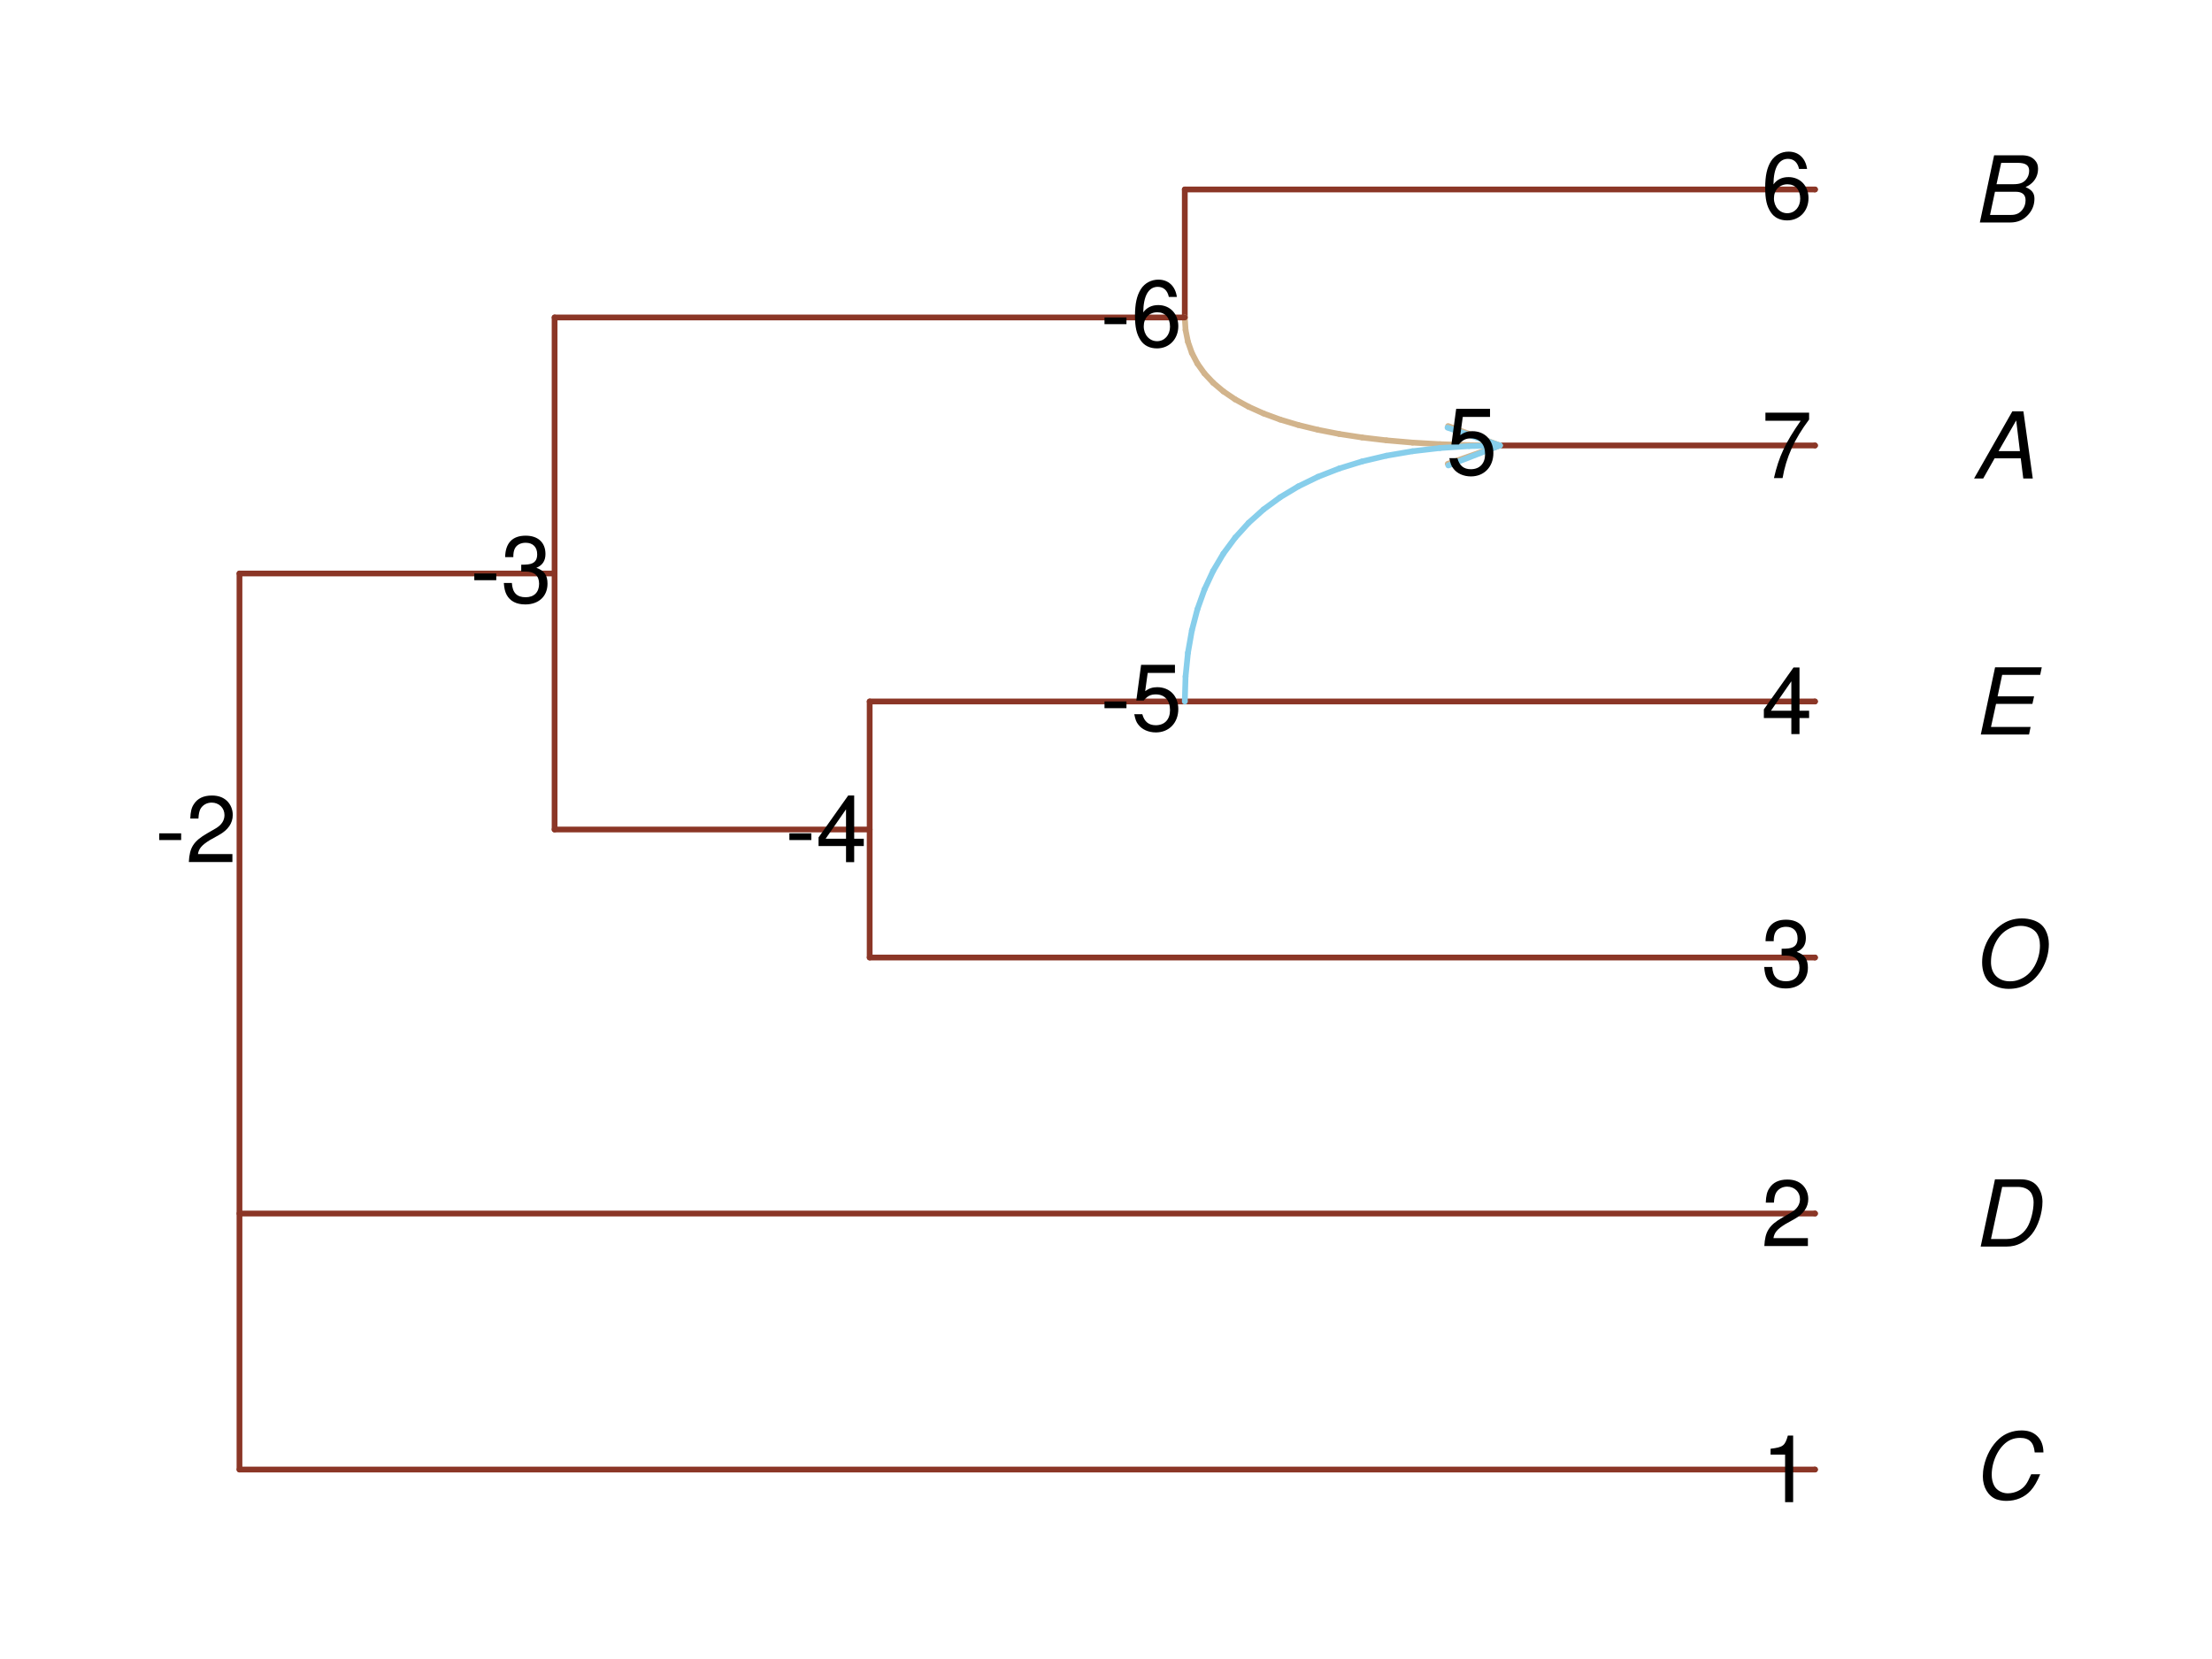
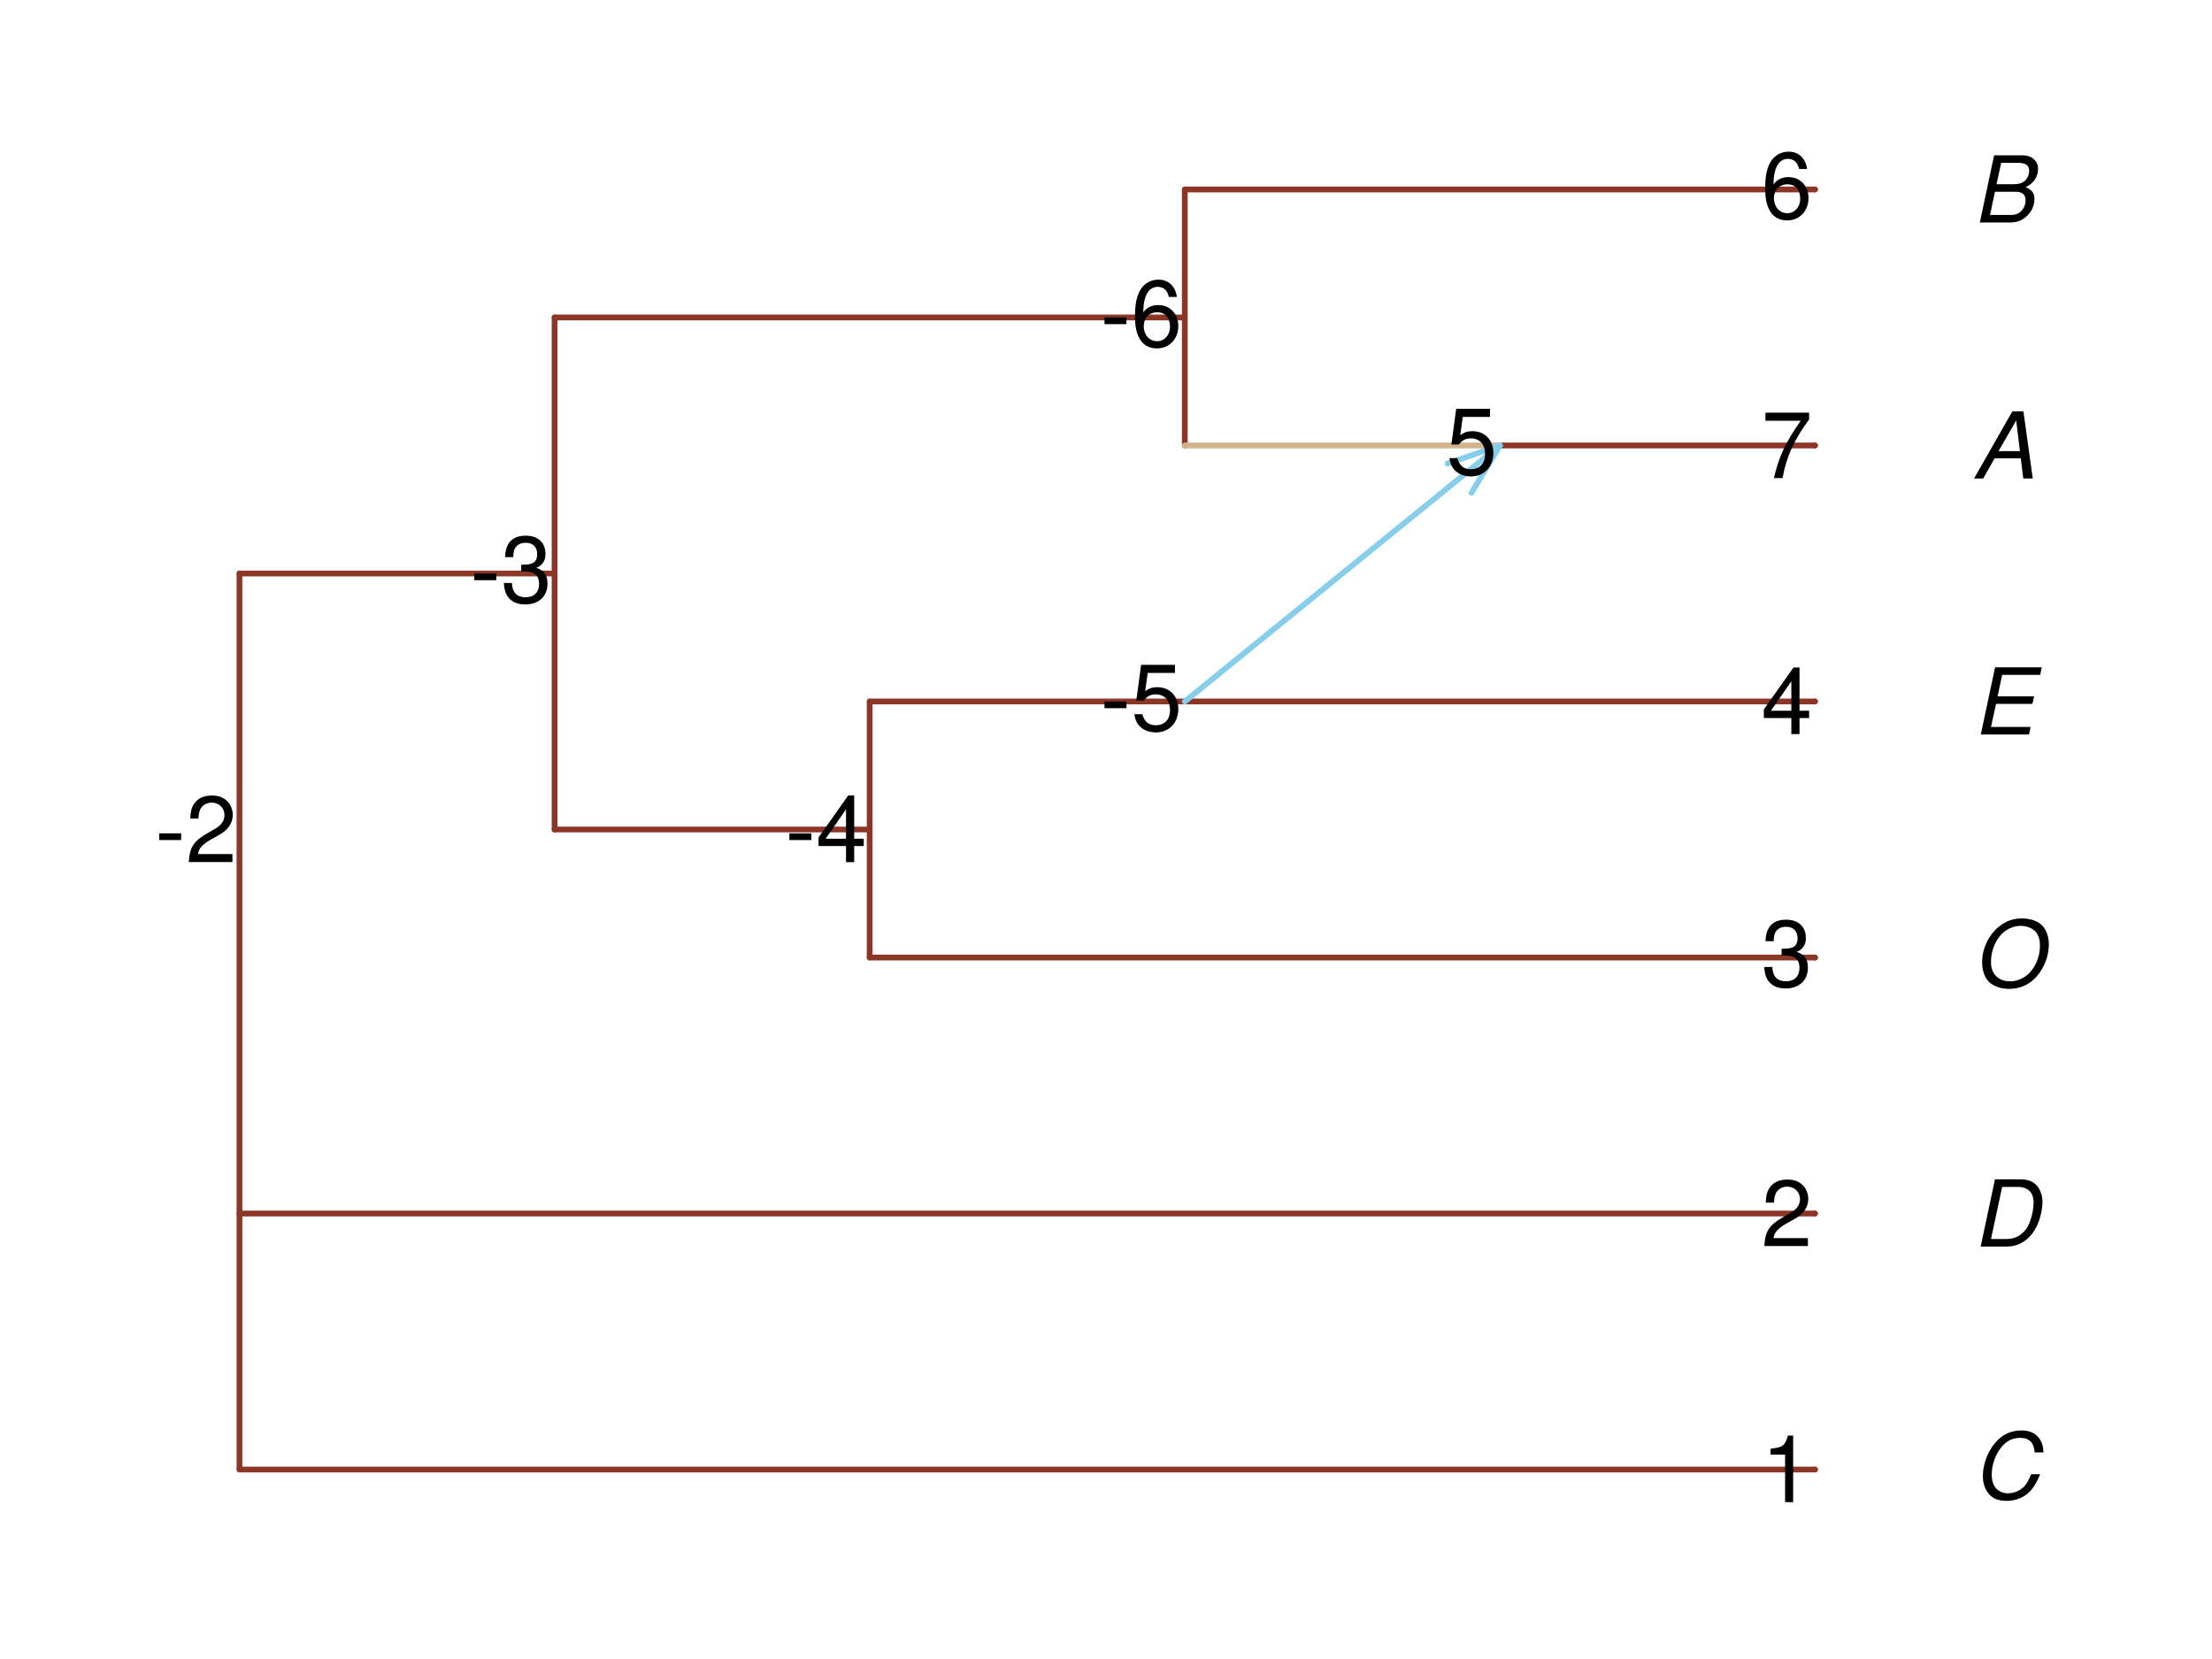
<svg xmlns="http://www.w3.org/2000/svg" xmlns:xlink="http://www.w3.org/1999/xlink" width="288pt" height="216pt" viewBox="0 0 288 216">
  <defs>
    <g>
      <g id="glyph-0-0">
        <path d="M 9.234 -6.031 C 9.219 -6.547 9.156 -6.859 9.031 -7.219 C 8.781 -7.938 8.156 -8.531 7.422 -8.75 C 7.109 -8.844 6.75 -8.891 6.391 -8.891 C 5.266 -8.891 4.25 -8.516 3.469 -7.812 C 2.5 -6.938 1.797 -5.672 1.484 -4.234 C 1.391 -3.797 1.344 -3.344 1.344 -2.906 C 1.344 -1.484 2.047 -0.328 3.125 0.078 C 3.5 0.203 3.938 0.281 4.406 0.281 C 5.672 0.281 6.781 -0.188 7.562 -1.047 C 8.031 -1.562 8.406 -2.219 8.812 -3.188 L 7.641 -3.188 C 7.344 -2.516 7.156 -2.141 6.938 -1.844 C 6.438 -1.141 5.516 -0.703 4.578 -0.703 C 3.859 -0.703 3.141 -1.094 2.828 -1.688 C 2.609 -2.094 2.5 -2.578 2.5 -3.125 C 2.5 -5.078 3.594 -7.094 5 -7.688 C 5.359 -7.844 5.766 -7.922 6.188 -7.922 C 7.391 -7.922 7.984 -7.328 8.094 -6.031 Z M 9.234 -6.031 " />
      </g>
      <g id="glyph-0-1">
        <path d="M 1.062 0 L 4.453 0 C 5.75 0 6.844 -0.547 7.719 -1.609 C 8.531 -2.609 9.109 -4.359 9.109 -5.859 C 9.109 -6.734 8.75 -7.625 8.188 -8.125 C 7.734 -8.531 7.094 -8.75 6.312 -8.75 L 2.922 -8.75 Z M 2.406 -0.984 L 3.859 -7.766 L 5.906 -7.766 C 6.734 -7.766 7.375 -7.453 7.688 -6.891 C 7.859 -6.547 7.953 -6.188 7.953 -5.766 C 7.953 -4.656 7.578 -3.219 7.094 -2.453 C 6.484 -1.5 5.562 -0.984 4.469 -0.984 Z M 2.406 -0.984 " />
      </g>
      <g id="glyph-0-2">
        <path d="M 6.438 -8.891 C 5.375 -8.891 4.453 -8.594 3.625 -7.969 C 2.609 -7.219 1.844 -6.078 1.469 -4.781 C 1.312 -4.25 1.25 -3.703 1.25 -3.156 C 1.25 -2.109 1.578 -1.203 2.125 -0.641 C 2.703 -0.078 3.672 0.281 4.688 0.281 C 6.594 0.281 8.047 -0.594 9.047 -2.312 C 9.641 -3.328 9.938 -4.453 9.938 -5.562 C 9.938 -6.203 9.781 -6.859 9.5 -7.375 C 9.172 -8 8.641 -8.422 7.875 -8.672 C 7.422 -8.812 6.969 -8.891 6.438 -8.891 Z M 6.297 -7.922 C 7.109 -7.922 7.891 -7.578 8.297 -7.062 C 8.609 -6.641 8.781 -6.078 8.781 -5.359 C 8.781 -4.453 8.547 -3.531 8.094 -2.719 C 7.578 -1.812 6.906 -1.219 6.031 -0.906 C 5.641 -0.75 5.266 -0.703 4.844 -0.703 C 3.547 -0.703 2.609 -1.469 2.438 -2.719 C 2.406 -2.891 2.406 -3.078 2.406 -3.25 C 2.406 -4.156 2.641 -5.094 3.094 -5.906 C 3.594 -6.797 4.266 -7.391 5.141 -7.719 C 5.531 -7.859 5.891 -7.922 6.297 -7.922 Z M 6.297 -7.922 " />
      </g>
      <g id="glyph-0-3">
        <path d="M 3.062 -3.984 L 7.797 -3.984 L 8.016 -4.969 L 3.266 -4.969 L 3.859 -7.766 L 8.812 -7.766 L 9.016 -8.75 L 2.938 -8.75 L 1.078 0 L 7.359 0 L 7.562 -0.984 L 2.406 -0.984 Z M 3.062 -3.984 " />
      </g>
      <g id="glyph-0-4">
        <path d="M 0.953 0 L 4.906 0 C 5.891 0 6.656 -0.344 7.281 -1.047 C 7.797 -1.625 8.062 -2.312 8.062 -3.094 C 8.062 -3.828 7.734 -4.25 6.906 -4.609 C 7.766 -4.984 8.328 -5.656 8.484 -6.484 C 8.516 -6.641 8.531 -6.812 8.531 -7.016 C 8.531 -7.469 8.406 -7.812 8.094 -8.141 C 7.688 -8.562 7.188 -8.75 6.359 -8.75 L 2.812 -8.75 Z M 3.125 -4.984 L 3.734 -7.766 L 5.891 -7.766 C 6.922 -7.766 7.375 -7.438 7.375 -6.734 C 7.375 -6.281 7.219 -5.859 6.922 -5.531 C 6.562 -5.141 6.094 -4.984 5.297 -4.984 Z M 2.281 -0.984 L 2.922 -4 L 5.641 -4 C 6.469 -4 6.906 -3.625 6.906 -2.906 C 6.906 -2.438 6.781 -2.031 6.5 -1.672 C 6.125 -1.188 5.672 -0.984 5 -0.984 Z M 2.281 -0.984 " />
      </g>
      <g id="glyph-0-5">
        <path d="M 6.281 -2.625 L 6.609 0 L 7.844 0 L 6.625 -8.75 L 5.188 -8.75 L 0.203 0 L 1.391 0 L 2.875 -2.625 Z M 6.172 -3.562 L 3.391 -3.562 L 5.688 -7.562 Z M 6.172 -3.562 " />
      </g>
      <g id="glyph-1-0">
        <path d="M 3.109 -6.188 L 3.109 0 L 4.156 0 L 4.156 -8.672 L 3.469 -8.672 C 3.094 -7.344 2.859 -7.156 1.219 -6.953 L 1.219 -6.188 Z M 3.109 -6.188 " />
      </g>
      <g id="glyph-1-1">
        <path d="M 6.078 -1.047 L 1.594 -1.047 C 1.703 -1.766 2.094 -2.219 3.125 -2.859 L 4.328 -3.531 C 5.516 -4.188 6.125 -5.078 6.125 -6.141 C 6.125 -6.859 5.844 -7.531 5.344 -8 C 4.844 -8.453 4.219 -8.672 3.406 -8.672 C 2.328 -8.672 1.531 -8.297 1.062 -7.547 C 0.75 -7.094 0.625 -6.547 0.594 -5.672 L 1.656 -5.672 C 1.688 -6.266 1.766 -6.609 1.906 -6.906 C 2.188 -7.422 2.734 -7.75 3.375 -7.75 C 4.328 -7.75 5.047 -7.062 5.047 -6.125 C 5.047 -5.422 4.656 -4.828 3.906 -4.391 L 2.797 -3.75 C 1.016 -2.719 0.5 -1.906 0.406 -0.016 L 6.078 -0.016 Z M 6.078 -1.047 " />
      </g>
      <g id="glyph-1-2">
        <path d="M 2.656 -4 L 3.234 -4 C 4.375 -4 4.984 -3.453 4.984 -2.406 C 4.984 -1.312 4.328 -0.656 3.234 -0.656 C 2.078 -0.656 1.516 -1.25 1.438 -2.516 L 0.391 -2.516 C 0.438 -1.828 0.547 -1.375 0.75 -0.984 C 1.203 -0.141 2.031 0.281 3.188 0.281 C 4.938 0.281 6.078 -0.781 6.078 -2.422 C 6.078 -3.531 5.656 -4.125 4.625 -4.484 C 5.422 -4.812 5.812 -5.406 5.812 -6.281 C 5.812 -7.781 4.844 -8.672 3.234 -8.672 C 1.516 -8.672 0.594 -7.719 0.562 -5.875 L 1.625 -5.875 C 1.625 -6.406 1.688 -6.703 1.812 -6.969 C 2.047 -7.469 2.578 -7.75 3.234 -7.75 C 4.172 -7.75 4.734 -7.188 4.734 -6.25 C 4.734 -5.641 4.531 -5.266 4.062 -5.062 C 3.766 -4.938 3.391 -4.891 2.656 -4.891 Z M 2.656 -4 " />
      </g>
      <g id="glyph-1-3">
        <path d="M 3.922 -2.094 L 3.922 0 L 4.984 0 L 4.984 -2.094 L 6.234 -2.094 L 6.234 -3.047 L 4.984 -3.047 L 4.984 -8.672 L 4.203 -8.672 L 0.344 -3.219 L 0.344 -2.094 Z M 3.922 -3.047 L 1.266 -3.047 L 3.922 -6.875 Z M 3.922 -3.047 " />
      </g>
      <g id="glyph-1-4">
        <path d="M 3.406 -3.75 L 0.547 -3.75 L 0.547 -2.875 L 3.406 -2.875 Z M 3.406 -3.75 " />
      </g>
      <g id="glyph-1-5">
        <path d="M 5.719 -8.516 L 1.312 -8.516 L 0.688 -3.875 L 1.656 -3.875 C 2.141 -4.469 2.562 -4.672 3.234 -4.672 C 4.375 -4.672 5.078 -3.891 5.078 -2.625 C 5.078 -1.406 4.375 -0.656 3.219 -0.656 C 2.297 -0.656 1.734 -1.125 1.469 -2.094 L 0.422 -2.094 C 0.562 -1.391 0.688 -1.062 0.938 -0.75 C 1.422 -0.094 2.281 0.281 3.234 0.281 C 4.953 0.281 6.156 -0.969 6.156 -2.766 C 6.156 -4.453 5.047 -5.609 3.406 -5.609 C 2.812 -5.609 2.328 -5.453 1.844 -5.094 L 2.172 -7.469 L 5.719 -7.469 Z M 5.719 -8.516 " />
      </g>
      <g id="glyph-1-6">
        <path d="M 5.969 -6.422 C 5.766 -7.844 4.859 -8.672 3.562 -8.672 C 2.625 -8.672 1.781 -8.219 1.281 -7.438 C 0.75 -6.594 0.516 -5.531 0.516 -3.953 C 0.516 -2.5 0.719 -1.578 1.234 -0.797 C 1.688 -0.094 2.438 0.281 3.375 0.281 C 4.984 0.281 6.156 -0.938 6.156 -2.625 C 6.156 -4.219 5.078 -5.359 3.547 -5.359 C 2.719 -5.359 2.047 -5.047 1.594 -4.406 C 1.609 -6.547 2.281 -7.734 3.484 -7.734 C 4.234 -7.734 4.75 -7.266 4.922 -6.422 Z M 3.422 -4.422 C 4.438 -4.422 5.078 -3.703 5.078 -2.547 C 5.078 -1.453 4.359 -0.656 3.391 -0.656 C 2.406 -0.656 1.656 -1.484 1.656 -2.594 C 1.656 -3.672 2.375 -4.422 3.422 -4.422 Z M 3.422 -4.422 " />
      </g>
      <g id="glyph-1-7">
        <path d="M 6.234 -8.516 L 0.547 -8.516 L 0.547 -7.469 L 5.141 -7.469 C 3.125 -4.578 2.297 -2.797 1.656 0 L 2.781 0 C 3.25 -2.719 4.312 -5.062 6.234 -7.625 Z M 6.234 -8.516 " />
      </g>
    </g>
  </defs>
  <rect x="-28.8" y="-21.6" width="345.6" height="259.2" fill="rgb(100%, 100%, 100%)" fill-opacity="1" />
  <path fill="none" stroke-width="0.75" stroke-linecap="round" stroke-linejoin="round" stroke="rgb(54.51%, 21.176%, 14.902%)" stroke-opacity="1" stroke-miterlimit="10" d="M 236.309 191.332 L 236.309 191.332 " />
  <path fill="none" stroke-width="0.75" stroke-linecap="round" stroke-linejoin="round" stroke="rgb(54.51%, 21.176%, 14.902%)" stroke-opacity="1" stroke-miterlimit="10" d="M 236.309 158 L 236.309 158 " />
  <path fill="none" stroke-width="0.75" stroke-linecap="round" stroke-linejoin="round" stroke="rgb(54.51%, 21.176%, 14.902%)" stroke-opacity="1" stroke-miterlimit="10" d="M 236.309 124.668 L 236.309 124.668 " />
  <path fill="none" stroke-width="0.75" stroke-linecap="round" stroke-linejoin="round" stroke="rgb(54.51%, 21.176%, 14.902%)" stroke-opacity="1" stroke-miterlimit="10" d="M 236.309 91.332 L 236.309 91.332 " />
  <path fill="none" stroke-width="0.75" stroke-linecap="round" stroke-linejoin="round" stroke="rgb(54.51%, 21.176%, 14.902%)" stroke-opacity="1" stroke-miterlimit="10" d="M 154.258 91.332 L 154.258 91.332 " />
  <path fill="none" stroke-width="0.75" stroke-linecap="round" stroke-linejoin="round" stroke="rgb(54.51%, 21.176%, 14.902%)" stroke-opacity="1" stroke-miterlimit="10" d="M 113.23 124.668 L 113.23 91.332 " />
  <path fill="none" stroke-width="0.75" stroke-linecap="round" stroke-linejoin="round" stroke="rgb(54.51%, 21.176%, 14.902%)" stroke-opacity="1" stroke-miterlimit="10" d="M 236.309 24.668 L 236.309 24.668 " />
  <path fill="none" stroke-width="0.75" stroke-linecap="round" stroke-linejoin="round" stroke="rgb(54.51%, 21.176%, 14.902%)" stroke-opacity="1" stroke-miterlimit="10" d="M 236.309 58 L 236.309 58 " />
  <path fill="none" stroke-width="0.75" stroke-linecap="round" stroke-linejoin="round" stroke="rgb(54.51%, 21.176%, 14.902%)" stroke-opacity="1" stroke-miterlimit="10" d="M 195.281 58 L 195.281 58 " />
-   <path fill="none" stroke-width="0.75" stroke-linecap="round" stroke-linejoin="round" stroke="rgb(54.51%, 21.176%, 14.902%)" stroke-opacity="1" stroke-miterlimit="10" d="M 154.258 41.332 L 154.258 24.668 " />
+   <path fill="none" stroke-width="0.75" stroke-linecap="round" stroke-linejoin="round" stroke="rgb(54.51%, 21.176%, 14.902%)" stroke-opacity="1" stroke-miterlimit="10" d="M 154.258 58 L 154.258 24.668 " />
  <path fill="none" stroke-width="0.75" stroke-linecap="round" stroke-linejoin="round" stroke="rgb(54.51%, 21.176%, 14.902%)" stroke-opacity="1" stroke-miterlimit="10" d="M 72.207 108 L 72.207 41.332 " />
  <path fill="none" stroke-width="0.75" stroke-linecap="round" stroke-linejoin="round" stroke="rgb(54.51%, 21.176%, 14.902%)" stroke-opacity="1" stroke-miterlimit="10" d="M 31.18 191.332 L 31.18 74.668 " />
  <path fill="none" stroke-width="0.75" stroke-linecap="round" stroke-linejoin="round" stroke="rgb(54.51%, 21.176%, 14.902%)" stroke-opacity="1" stroke-miterlimit="10" d="M 31.18 191.332 L 236.309 191.332 " />
  <path fill="none" stroke-width="0.75" stroke-linecap="round" stroke-linejoin="round" stroke="rgb(54.51%, 21.176%, 14.902%)" stroke-opacity="1" stroke-miterlimit="10" d="M 31.18 158 L 236.309 158 " />
  <path fill="none" stroke-width="0.75" stroke-linecap="round" stroke-linejoin="round" stroke="rgb(54.51%, 21.176%, 14.902%)" stroke-opacity="1" stroke-miterlimit="10" d="M 113.23 124.668 L 236.309 124.668 " />
  <path fill="none" stroke-width="0.75" stroke-linecap="round" stroke-linejoin="round" stroke="rgb(54.51%, 21.176%, 14.902%)" stroke-opacity="1" stroke-miterlimit="10" d="M 154.258 91.332 L 236.309 91.332 " />
  <path fill="none" stroke-width="0.75" stroke-linecap="round" stroke-linejoin="round" stroke="rgb(52.941%, 80.784%, 92.157%)" stroke-opacity="1" stroke-miterlimit="10" d="M 154.258 91.332 L 154.258 91.332 " />
  <path fill="none" stroke-width="0.75" stroke-linecap="round" stroke-linejoin="round" stroke="rgb(54.51%, 21.176%, 14.902%)" stroke-opacity="1" stroke-miterlimit="10" d="M 113.23 91.332 L 154.258 91.332 " />
  <path fill="none" stroke-width="0.75" stroke-linecap="round" stroke-linejoin="round" stroke="rgb(54.51%, 21.176%, 14.902%)" stroke-opacity="1" stroke-miterlimit="10" d="M 72.207 108 L 113.23 108 " />
  <path fill="none" stroke-width="0.75" stroke-linecap="round" stroke-linejoin="round" stroke="rgb(54.51%, 21.176%, 14.902%)" stroke-opacity="1" stroke-miterlimit="10" d="M 154.258 24.668 L 236.309 24.668 " />
  <path fill="none" stroke-width="0.75" stroke-linecap="round" stroke-linejoin="round" stroke="rgb(54.51%, 21.176%, 14.902%)" stroke-opacity="1" stroke-miterlimit="10" d="M 195.281 58 L 236.309 58 " />
-   <path fill="none" stroke-width="0.75" stroke-linecap="round" stroke-linejoin="round" stroke="rgb(82.353%, 70.588%, 54.902%)" stroke-opacity="1" stroke-miterlimit="10" d="M 154.258 41.332 L 154.359 42.957 " />
-   <path fill="none" stroke-width="0.75" stroke-linecap="round" stroke-linejoin="round" stroke="rgb(82.353%, 70.588%, 54.902%)" stroke-opacity="1" stroke-miterlimit="10" d="M 154.359 42.957 L 154.668 44.5 " />
-   <path fill="none" stroke-width="0.75" stroke-linecap="round" stroke-linejoin="round" stroke="rgb(82.353%, 70.588%, 54.902%)" stroke-opacity="1" stroke-miterlimit="10" d="M 154.668 44.5 L 155.18 45.957 " />
-   <path fill="none" stroke-width="0.75" stroke-linecap="round" stroke-linejoin="round" stroke="rgb(82.353%, 70.588%, 54.902%)" stroke-opacity="1" stroke-miterlimit="10" d="M 155.18 45.957 L 155.898 47.332 " />
-   <path fill="none" stroke-width="0.75" stroke-linecap="round" stroke-linejoin="round" stroke="rgb(82.353%, 70.588%, 54.902%)" stroke-opacity="1" stroke-miterlimit="10" d="M 155.898 47.332 L 156.82 48.625 " />
-   <path fill="none" stroke-width="0.75" stroke-linecap="round" stroke-linejoin="round" stroke="rgb(82.353%, 70.588%, 54.902%)" stroke-opacity="1" stroke-miterlimit="10" d="M 156.82 48.625 L 157.949 49.832 " />
-   <path fill="none" stroke-width="0.75" stroke-linecap="round" stroke-linejoin="round" stroke="rgb(82.353%, 70.588%, 54.902%)" stroke-opacity="1" stroke-miterlimit="10" d="M 157.949 49.832 L 159.281 50.957 " />
-   <path fill="none" stroke-width="0.75" stroke-linecap="round" stroke-linejoin="round" stroke="rgb(82.353%, 70.588%, 54.902%)" stroke-opacity="1" stroke-miterlimit="10" d="M 159.281 50.957 L 160.82 52 " />
-   <path fill="none" stroke-width="0.75" stroke-linecap="round" stroke-linejoin="round" stroke="rgb(82.353%, 70.588%, 54.902%)" stroke-opacity="1" stroke-miterlimit="10" d="M 160.82 52 L 162.562 52.957 " />
-   <path fill="none" stroke-width="0.75" stroke-linecap="round" stroke-linejoin="round" stroke="rgb(82.353%, 70.588%, 54.902%)" stroke-opacity="1" stroke-miterlimit="10" d="M 162.562 52.957 L 164.512 53.832 " />
-   <path fill="none" stroke-width="0.75" stroke-linecap="round" stroke-linejoin="round" stroke="rgb(82.353%, 70.588%, 54.902%)" stroke-opacity="1" stroke-miterlimit="10" d="M 164.512 53.832 L 166.668 54.625 " />
-   <path fill="none" stroke-width="0.75" stroke-linecap="round" stroke-linejoin="round" stroke="rgb(82.353%, 70.588%, 54.902%)" stroke-opacity="1" stroke-miterlimit="10" d="M 166.668 54.625 L 169.027 55.332 " />
-   <path fill="none" stroke-width="0.75" stroke-linecap="round" stroke-linejoin="round" stroke="rgb(82.353%, 70.588%, 54.902%)" stroke-opacity="1" stroke-miterlimit="10" d="M 169.027 55.332 L 171.59 55.957 " />
-   <path fill="none" stroke-width="0.75" stroke-linecap="round" stroke-linejoin="round" stroke="rgb(82.353%, 70.588%, 54.902%)" stroke-opacity="1" stroke-miterlimit="10" d="M 171.59 55.957 L 174.359 56.5 " />
-   <path fill="none" stroke-width="0.75" stroke-linecap="round" stroke-linejoin="round" stroke="rgb(82.353%, 70.588%, 54.902%)" stroke-opacity="1" stroke-miterlimit="10" d="M 174.359 56.5 L 177.332 56.957 " />
-   <path fill="none" stroke-width="0.75" stroke-linecap="round" stroke-linejoin="round" stroke="rgb(82.353%, 70.588%, 54.902%)" stroke-opacity="1" stroke-miterlimit="10" d="M 177.332 56.957 L 180.512 57.332 " />
-   <path fill="none" stroke-width="0.75" stroke-linecap="round" stroke-linejoin="round" stroke="rgb(82.353%, 70.588%, 54.902%)" stroke-opacity="1" stroke-miterlimit="10" d="M 180.512 57.332 L 183.898 57.625 " />
-   <path fill="none" stroke-width="0.75" stroke-linecap="round" stroke-linejoin="round" stroke="rgb(82.353%, 70.588%, 54.902%)" stroke-opacity="1" stroke-miterlimit="10" d="M 183.898 57.625 L 187.488 57.832 " />
-   <path fill="none" stroke-width="0.75" stroke-linecap="round" stroke-linejoin="round" stroke="rgb(82.353%, 70.588%, 54.902%)" stroke-opacity="1" stroke-miterlimit="10" d="M 187.488 57.832 L 191.281 57.957 " />
-   <path fill="none" stroke-width="0.75" stroke-linecap="round" stroke-linejoin="round" stroke="rgb(82.353%, 70.588%, 54.902%)" stroke-opacity="1" stroke-miterlimit="10" d="M 191.281 57.957 L 195.281 58 " />
-   <path fill="none" stroke-width="0.75" stroke-linecap="round" stroke-linejoin="round" stroke="rgb(82.353%, 70.588%, 54.902%)" stroke-opacity="1" stroke-miterlimit="10" d="M 188.492 60.391 L 195.281 58 L 188.543 55.469 " />
+   <path fill="none" stroke-width="0.75" stroke-linecap="round" stroke-linejoin="round" stroke="rgb(82.353%, 70.588%, 54.902%)" stroke-opacity="1" stroke-miterlimit="10" d="M 154.258 58 L 195.281 58 " />
  <path fill="none" stroke-width="0.75" stroke-linecap="round" stroke-linejoin="round" stroke="rgb(54.51%, 21.176%, 14.902%)" stroke-opacity="1" stroke-miterlimit="10" d="M 72.207 41.332 L 154.258 41.332 " />
  <path fill="none" stroke-width="0.75" stroke-linecap="round" stroke-linejoin="round" stroke="rgb(54.51%, 21.176%, 14.902%)" stroke-opacity="1" stroke-miterlimit="10" d="M 31.18 74.668 L 72.207 74.668 " />
-   <path fill="none" stroke-width="0.75" stroke-linecap="round" stroke-linejoin="round" stroke="rgb(52.941%, 80.784%, 92.157%)" stroke-opacity="1" stroke-miterlimit="10" d="M 154.258 91.332 L 154.359 88.082 " />
-   <path fill="none" stroke-width="0.75" stroke-linecap="round" stroke-linejoin="round" stroke="rgb(52.941%, 80.784%, 92.157%)" stroke-opacity="1" stroke-miterlimit="10" d="M 154.359 88.082 L 154.668 85 " />
-   <path fill="none" stroke-width="0.75" stroke-linecap="round" stroke-linejoin="round" stroke="rgb(52.941%, 80.784%, 92.157%)" stroke-opacity="1" stroke-miterlimit="10" d="M 154.668 85 L 155.18 82.082 " />
-   <path fill="none" stroke-width="0.75" stroke-linecap="round" stroke-linejoin="round" stroke="rgb(52.941%, 80.784%, 92.157%)" stroke-opacity="1" stroke-miterlimit="10" d="M 155.18 82.082 L 155.898 79.332 " />
-   <path fill="none" stroke-width="0.75" stroke-linecap="round" stroke-linejoin="round" stroke="rgb(52.941%, 80.784%, 92.157%)" stroke-opacity="1" stroke-miterlimit="10" d="M 155.898 79.332 L 156.82 76.75 " />
-   <path fill="none" stroke-width="0.75" stroke-linecap="round" stroke-linejoin="round" stroke="rgb(52.941%, 80.784%, 92.157%)" stroke-opacity="1" stroke-miterlimit="10" d="M 156.82 76.75 L 157.949 74.332 " />
-   <path fill="none" stroke-width="0.75" stroke-linecap="round" stroke-linejoin="round" stroke="rgb(52.941%, 80.784%, 92.157%)" stroke-opacity="1" stroke-miterlimit="10" d="M 157.949 74.332 L 159.281 72.082 " />
-   <path fill="none" stroke-width="0.75" stroke-linecap="round" stroke-linejoin="round" stroke="rgb(52.941%, 80.784%, 92.157%)" stroke-opacity="1" stroke-miterlimit="10" d="M 159.281 72.082 L 160.82 70 " />
-   <path fill="none" stroke-width="0.75" stroke-linecap="round" stroke-linejoin="round" stroke="rgb(52.941%, 80.784%, 92.157%)" stroke-opacity="1" stroke-miterlimit="10" d="M 160.82 70 L 162.562 68.082 " />
-   <path fill="none" stroke-width="0.75" stroke-linecap="round" stroke-linejoin="round" stroke="rgb(52.941%, 80.784%, 92.157%)" stroke-opacity="1" stroke-miterlimit="10" d="M 162.562 68.082 L 164.512 66.332 " />
-   <path fill="none" stroke-width="0.75" stroke-linecap="round" stroke-linejoin="round" stroke="rgb(52.941%, 80.784%, 92.157%)" stroke-opacity="1" stroke-miterlimit="10" d="M 164.512 66.332 L 166.668 64.75 " />
-   <path fill="none" stroke-width="0.75" stroke-linecap="round" stroke-linejoin="round" stroke="rgb(52.941%, 80.784%, 92.157%)" stroke-opacity="1" stroke-miterlimit="10" d="M 166.668 64.75 L 169.027 63.332 " />
-   <path fill="none" stroke-width="0.75" stroke-linecap="round" stroke-linejoin="round" stroke="rgb(52.941%, 80.784%, 92.157%)" stroke-opacity="1" stroke-miterlimit="10" d="M 169.027 63.332 L 171.59 62.082 " />
-   <path fill="none" stroke-width="0.75" stroke-linecap="round" stroke-linejoin="round" stroke="rgb(52.941%, 80.784%, 92.157%)" stroke-opacity="1" stroke-miterlimit="10" d="M 171.59 62.082 L 174.359 61 " />
-   <path fill="none" stroke-width="0.75" stroke-linecap="round" stroke-linejoin="round" stroke="rgb(52.941%, 80.784%, 92.157%)" stroke-opacity="1" stroke-miterlimit="10" d="M 174.359 61 L 177.332 60.082 " />
-   <path fill="none" stroke-width="0.75" stroke-linecap="round" stroke-linejoin="round" stroke="rgb(52.941%, 80.784%, 92.157%)" stroke-opacity="1" stroke-miterlimit="10" d="M 177.332 60.082 L 180.512 59.332 " />
-   <path fill="none" stroke-width="0.75" stroke-linecap="round" stroke-linejoin="round" stroke="rgb(52.941%, 80.784%, 92.157%)" stroke-opacity="1" stroke-miterlimit="10" d="M 180.512 59.332 L 183.898 58.75 " />
-   <path fill="none" stroke-width="0.75" stroke-linecap="round" stroke-linejoin="round" stroke="rgb(52.941%, 80.784%, 92.157%)" stroke-opacity="1" stroke-miterlimit="10" d="M 183.898 58.75 L 187.488 58.332 " />
-   <path fill="none" stroke-width="0.75" stroke-linecap="round" stroke-linejoin="round" stroke="rgb(52.941%, 80.784%, 92.157%)" stroke-opacity="1" stroke-miterlimit="10" d="M 187.488 58.332 L 191.281 58.082 " />
-   <path fill="none" stroke-width="0.75" stroke-linecap="round" stroke-linejoin="round" stroke="rgb(52.941%, 80.784%, 92.157%)" stroke-opacity="1" stroke-miterlimit="10" d="M 191.281 58.082 L 195.281 58 " />
-   <path fill="none" stroke-width="0.75" stroke-linecap="round" stroke-linejoin="round" stroke="rgb(52.941%, 80.784%, 92.157%)" stroke-opacity="1" stroke-miterlimit="10" d="M 188.57 60.602 L 195.281 58 L 188.465 55.68 " />
+   <path fill="none" stroke-width="0.75" stroke-linecap="round" stroke-linejoin="round" stroke="rgb(52.941%, 80.784%, 92.157%)" stroke-opacity="1" stroke-miterlimit="10" d="M 154.258 91.332 L 195.281 58 " />
+   <path fill="none" stroke-width="0.75" stroke-linecap="round" stroke-linejoin="round" stroke="rgb(52.941%, 80.784%, 92.157%)" stroke-opacity="1" stroke-miterlimit="10" d="M 191.582 64.176 L 195.281 58 L 188.477 60.355 " />
  <g fill="rgb(0%, 0%, 0%)" fill-opacity="1">
    <use xlink:href="#glyph-0-0" x="256.82" y="195.132" />
  </g>
  <g fill="rgb(0%, 0%, 0%)" fill-opacity="1">
    <use xlink:href="#glyph-0-1" x="256.82" y="162.3" />
  </g>
  <g fill="rgb(0%, 0%, 0%)" fill-opacity="1">
    <use xlink:href="#glyph-0-2" x="256.82" y="128.468" />
  </g>
  <g fill="rgb(0%, 0%, 0%)" fill-opacity="1">
    <use xlink:href="#glyph-0-3" x="256.82" y="95.632" />
  </g>
  <g fill="rgb(0%, 0%, 0%)" fill-opacity="1">
    <use xlink:href="#glyph-0-4" x="256.82" y="28.968" />
  </g>
  <g fill="rgb(0%, 0%, 0%)" fill-opacity="1">
    <use xlink:href="#glyph-0-5" x="256.82" y="62.3" />
  </g>
  <g fill="rgb(0%, 0%, 0%)" fill-opacity="1">
    <use xlink:href="#glyph-1-0" x="229.309" y="195.58" />
  </g>
  <g fill="rgb(0%, 0%, 0%)" fill-opacity="1">
    <use xlink:href="#glyph-1-1" x="229.309" y="162.248" />
  </g>
  <g fill="rgb(0%, 0%, 0%)" fill-opacity="1">
    <use xlink:href="#glyph-1-2" x="229.309" y="128.416" />
  </g>
  <g fill="rgb(0%, 0%, 0%)" fill-opacity="1">
    <use xlink:href="#glyph-1-3" x="229.309" y="95.58" />
  </g>
  <g fill="rgb(0%, 0%, 0%)" fill-opacity="1">
    <use xlink:href="#glyph-1-4" x="143.258" y="95.08" />
    <use xlink:href="#glyph-1-5" x="147.258" y="95.08" />
  </g>
  <g fill="rgb(0%, 0%, 0%)" fill-opacity="1">
    <use xlink:href="#glyph-1-4" x="102.23" y="112.248" />
    <use xlink:href="#glyph-1-3" x="106.23" y="112.248" />
  </g>
  <g fill="rgb(0%, 0%, 0%)" fill-opacity="1">
    <use xlink:href="#glyph-1-6" x="229.309" y="28.416" />
  </g>
  <g fill="rgb(0%, 0%, 0%)" fill-opacity="1">
    <use xlink:href="#glyph-1-7" x="229.309" y="62.248" />
  </g>
  <g fill="rgb(0%, 0%, 0%)" fill-opacity="1">
    <use xlink:href="#glyph-1-5" x="188.281" y="61.748" />
  </g>
  <g fill="rgb(0%, 0%, 0%)" fill-opacity="1">
    <use xlink:href="#glyph-1-4" x="143.258" y="45.08" />
    <use xlink:href="#glyph-1-6" x="147.258" y="45.08" />
  </g>
  <g fill="rgb(0%, 0%, 0%)" fill-opacity="1">
    <use xlink:href="#glyph-1-4" x="61.207" y="78.416" />
    <use xlink:href="#glyph-1-2" x="65.207" y="78.416" />
  </g>
  <g fill="rgb(0%, 0%, 0%)" fill-opacity="1">
    <use xlink:href="#glyph-1-4" x="20.18" y="112.248" />
    <use xlink:href="#glyph-1-1" x="24.18" y="112.248" />
  </g>
</svg>
